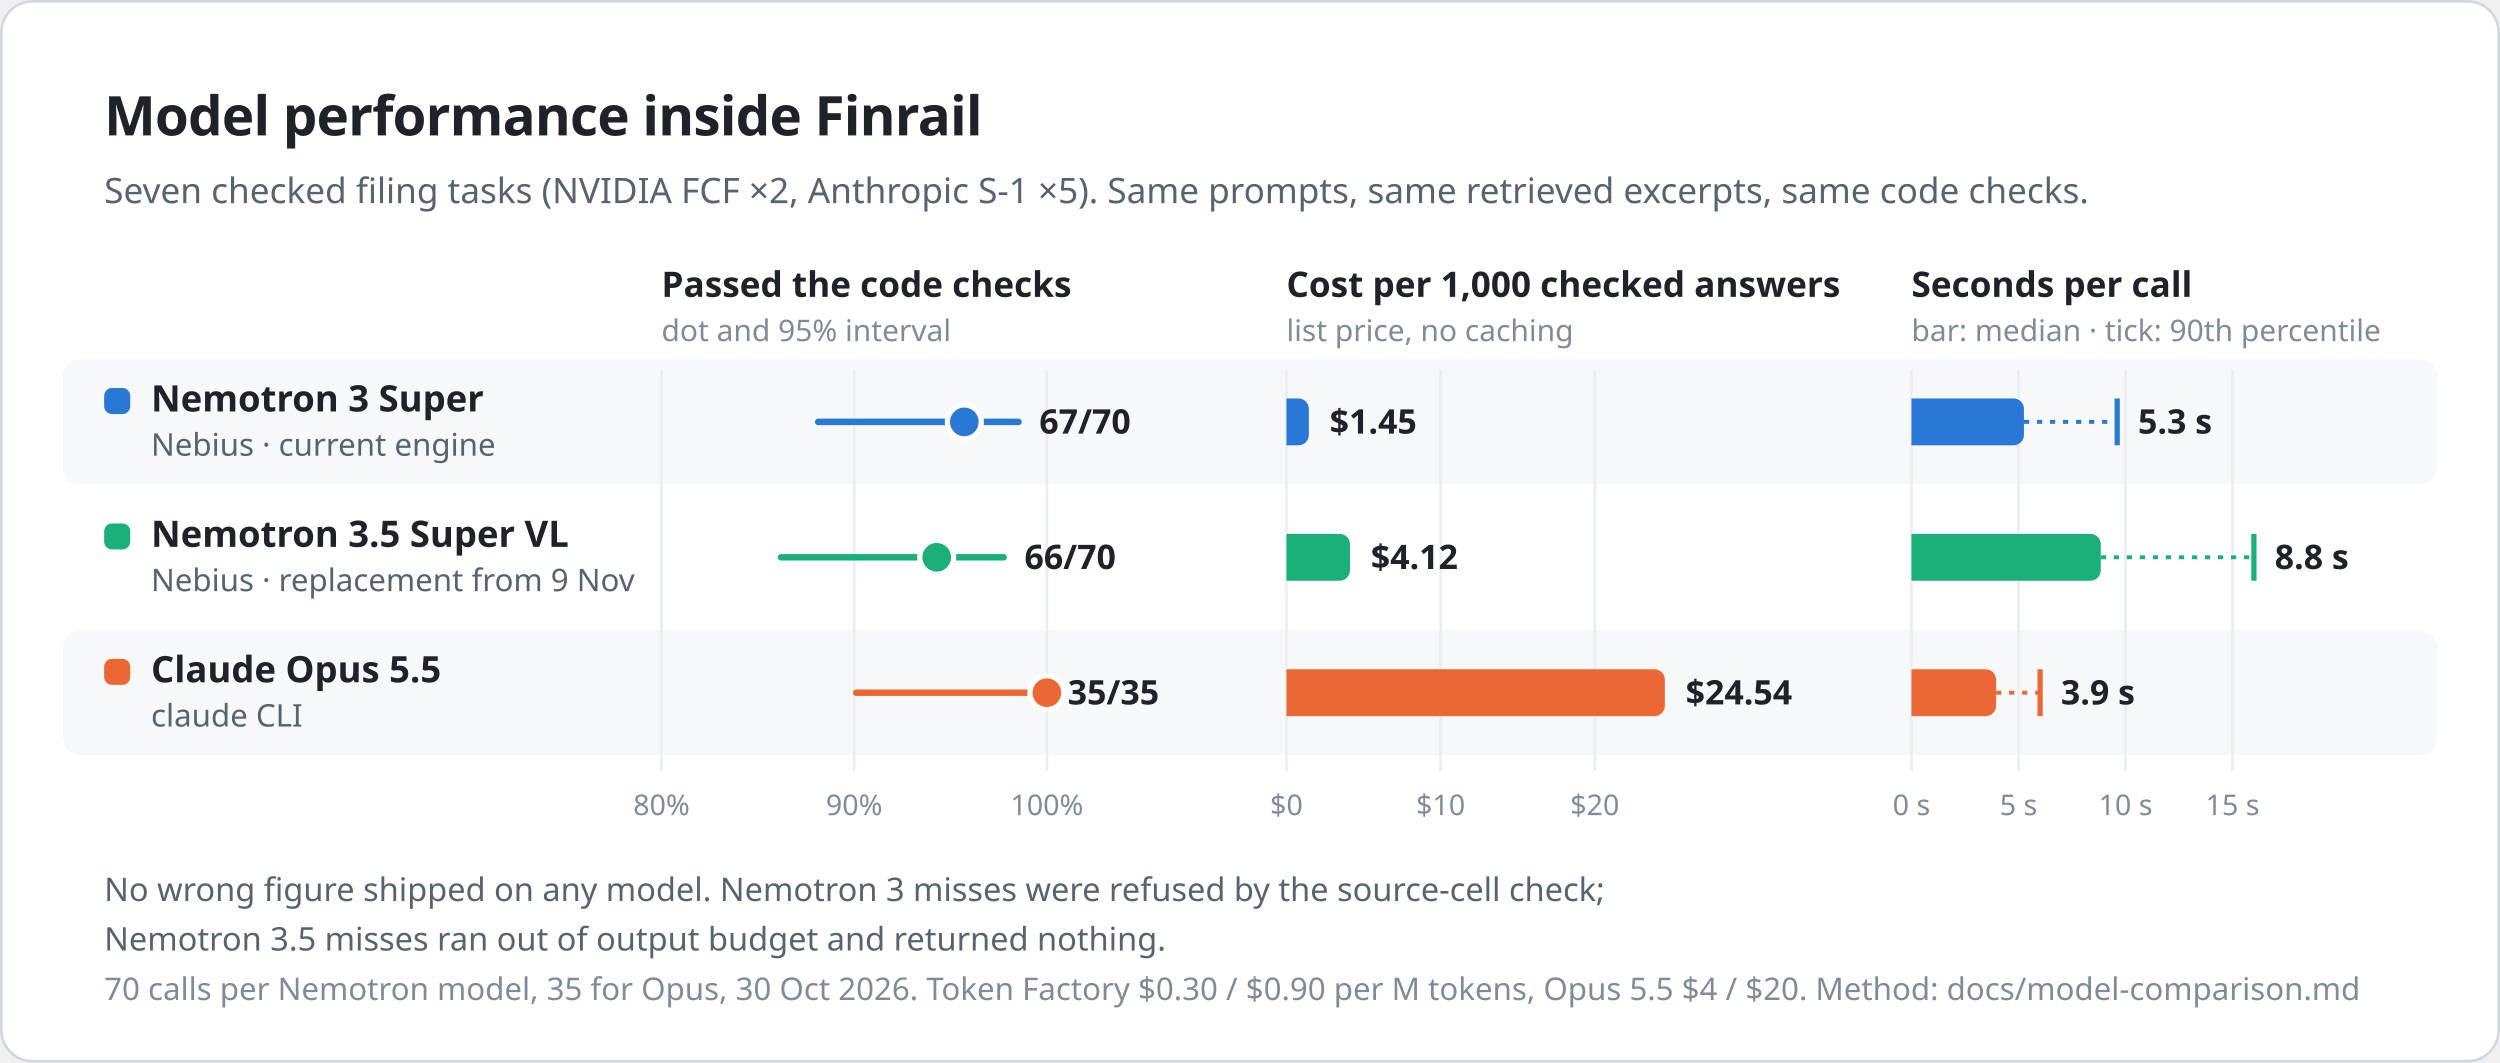
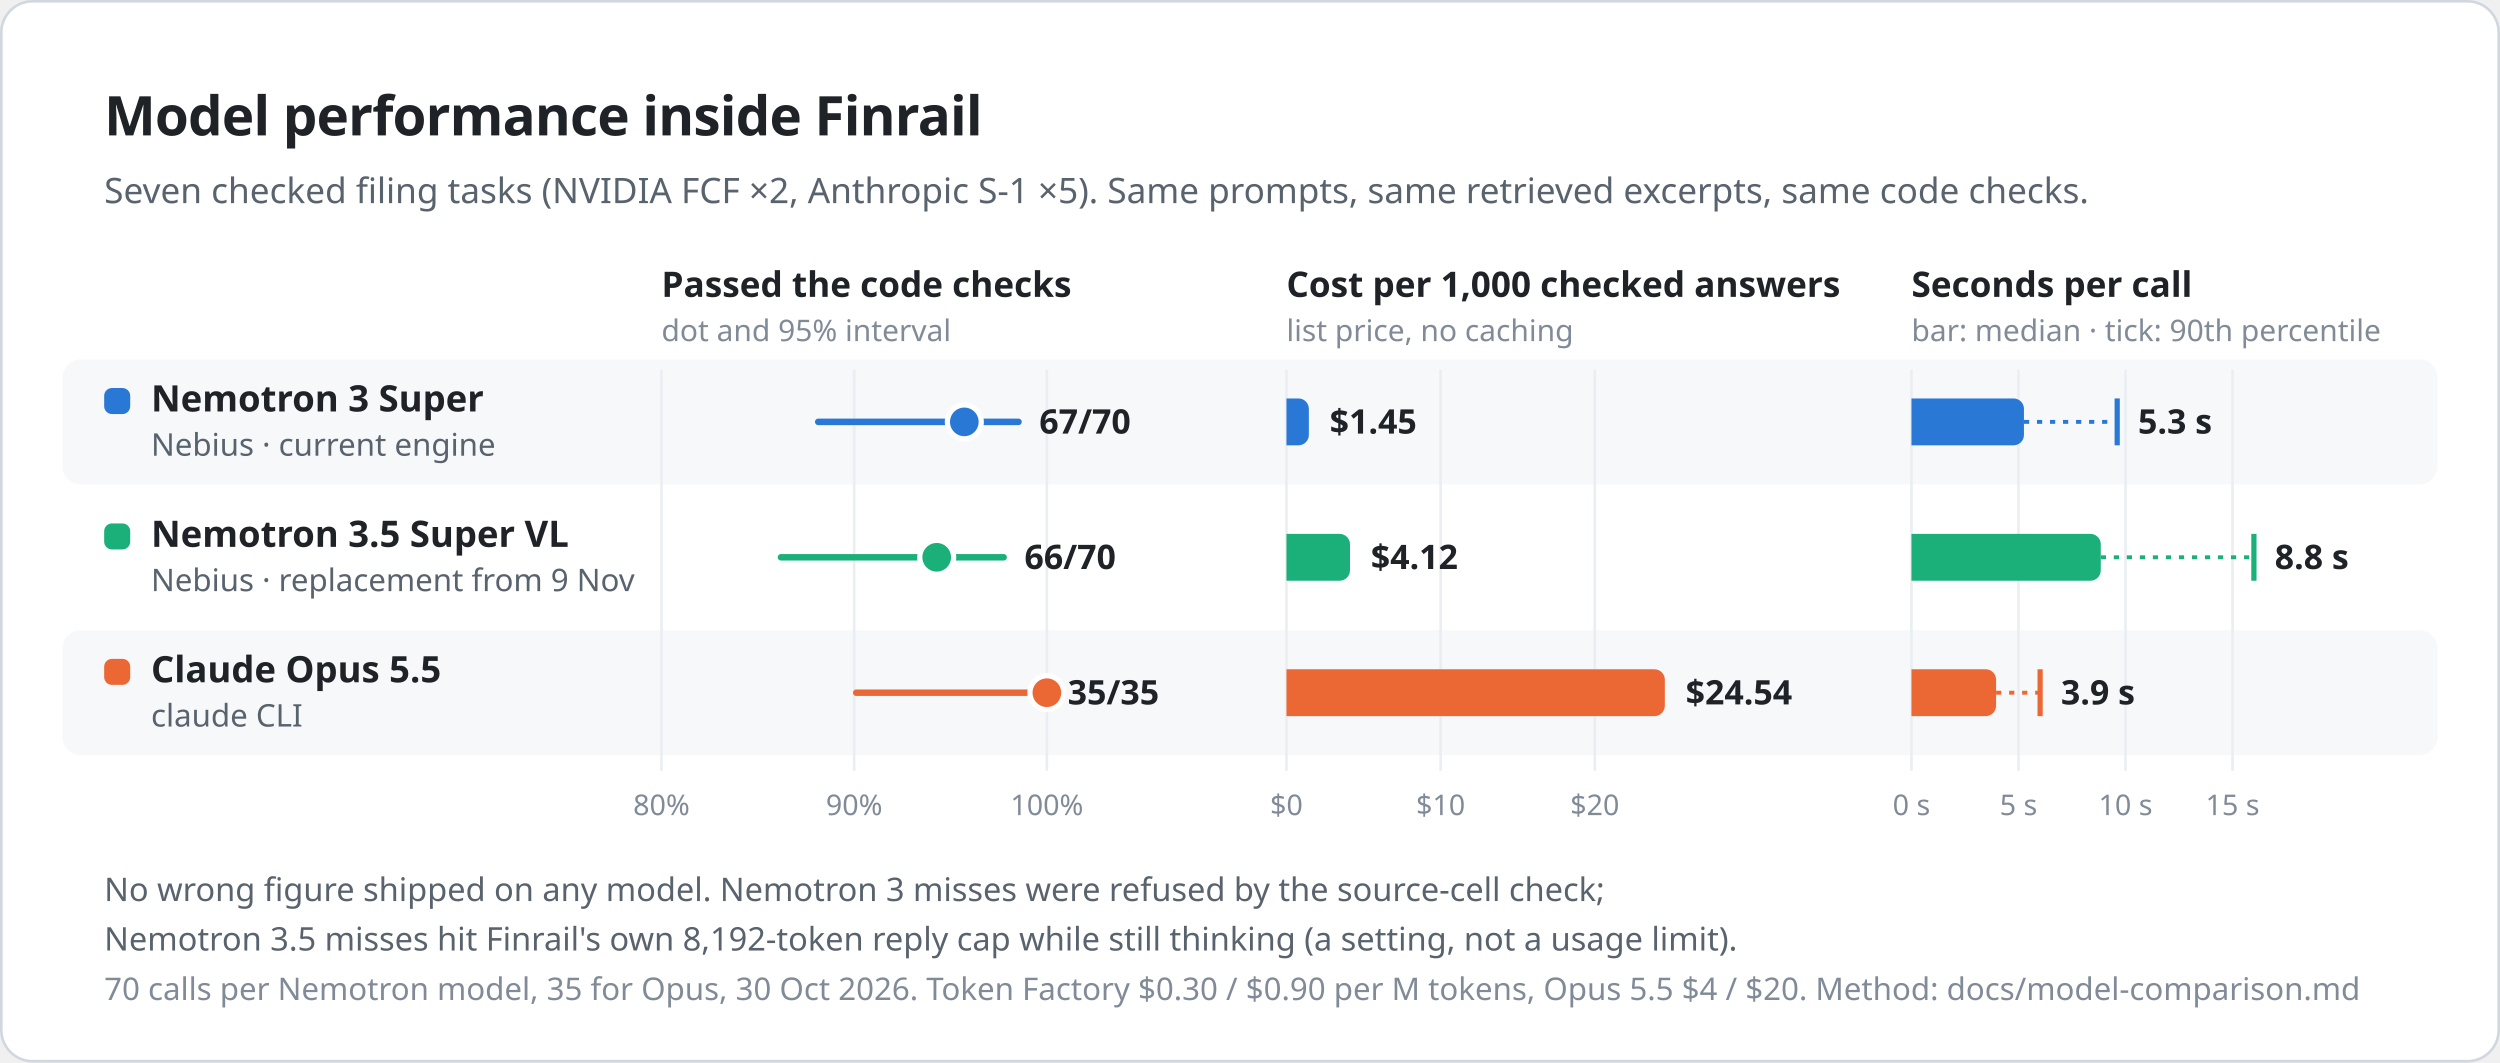
<svg xmlns="http://www.w3.org/2000/svg" width="960" height="408" viewBox="0 0 960 408" font-family="-apple-system, BlinkMacSystemFont, 'Segoe UI', 'Noto Sans', Helvetica, Arial, sans-serif" role="img" aria-labelledby="t d">
  <rect x="0.5" y="0.5" width="959" height="407" rx="12" fill="#ffffff" stroke="#d0d7de" />
  <text x="40" y="52" font-size="21" font-weight="650" fill="#1f2328" letter-spacing="-0.3">Model performance inside Finrail</text>
  <text x="40" y="78" font-size="13.5" fill="#59636e">Seven checked filing tasks (NVIDIA FCF ×2, Anthropic S-1 ×5). Same prompts, same retrieved excerpts, same code checks.</text>
  <rect x="24" y="138.0" width="912" height="48" rx="7" fill="#f6f8fa" />
  <rect x="40" y="149" width="10" height="10" rx="3" fill="#2a78d6" />
  <text x="58" y="158" font-size="14" font-weight="600" fill="#1f2328">Nemotron 3 Super</text>
  <text x="58" y="175" font-size="12" fill="#59636e">Nebius · current engine</text>
  <rect x="40" y="201" width="10" height="10" rx="3" fill="#1baf7a" />
  <text x="58" y="210" font-size="14" font-weight="600" fill="#1f2328">Nemotron 3.5 Super VL</text>
  <text x="58" y="227" font-size="12" fill="#59636e">Nebius · replacement from 9 Nov</text>
  <rect x="24" y="242.0" width="912" height="48" rx="7" fill="#f6f8fa" />
  <rect x="40" y="253" width="10" height="10" rx="3" fill="#eb6834" />
  <text x="58" y="262" font-size="14" font-weight="600" fill="#1f2328">Claude Opus 5.5</text>
  <text x="58" y="279" font-size="12" fill="#59636e">claude CLI</text>
  <text x="254" y="114" font-size="13.5" font-weight="650" fill="#1f2328">Passed the code checks</text>
  <text x="254" y="131" font-size="11.5" fill="#818b98">dot and 95% interval</text>
  <line x1="254.0" x2="254.0" y1="142" y2="296" stroke="#eaeef2" />
  <text x="254.0" y="313" font-size="11" fill="#818b98" text-anchor="middle">80%</text>
  <line x1="328.0" x2="328.0" y1="142" y2="296" stroke="#eaeef2" />
  <text x="328.0" y="313" font-size="11" fill="#818b98" text-anchor="middle">90%</text>
  <line x1="402.0" x2="402.0" y1="142" y2="296" stroke="#eaeef2" />
  <text x="402.0" y="313" font-size="11" fill="#818b98" text-anchor="middle">100%</text>
  <line x1="314.2" x2="391.1" y1="162" y2="162" stroke="#2a78d6" stroke-width="2.5" stroke-linecap="round" />
  <circle cx="370.3" cy="162" r="6.5" fill="#2a78d6" stroke="#ffffff" stroke-width="2" />
  <text x="399.1" y="166.5" font-size="13" font-weight="650" fill="#1f2328">67/70</text>
  <line x1="299.9" x2="385.4" y1="214" y2="214" stroke="#1baf7a" stroke-width="2.5" stroke-linecap="round" />
  <circle cx="359.7" cy="214" r="6.5" fill="#1baf7a" stroke="#ffffff" stroke-width="2" />
  <text x="393.4" y="218.5" font-size="13" font-weight="650" fill="#1f2328">66/70</text>
  <line x1="328.8" x2="402.0" y1="266" y2="266" stroke="#eb6834" stroke-width="2.5" stroke-linecap="round" />
  <circle cx="402.0" cy="266" r="6.5" fill="#eb6834" stroke="#ffffff" stroke-width="2" />
  <text x="410.0" y="270.5" font-size="13" font-weight="650" fill="#1f2328">35/35</text>
  <text x="494" y="114" font-size="13.5" font-weight="650" fill="#1f2328">Cost per 1,000 checked answers</text>
  <text x="494" y="131" font-size="11.5" fill="#818b98">list price, no caching</text>
  <line x1="494.0" x2="494.0" y1="142" y2="296" stroke="#eaeef2" />
  <text x="494.0" y="313" font-size="11" fill="#818b98" text-anchor="middle">$0</text>
  <line x1="553.2" x2="553.2" y1="142" y2="296" stroke="#eaeef2" />
  <text x="553.2" y="313" font-size="11" fill="#818b98" text-anchor="middle">$10</text>
  <line x1="612.4" x2="612.4" y1="142" y2="296" stroke="#eaeef2" />
  <text x="612.4" y="313" font-size="11" fill="#818b98" text-anchor="middle">$20</text>
  <path d="M494,153 h4.6 a4,4 0 0 1 4,4 v10 a4,4 0 0 1 -4,4 h-4.6 z" fill="#2a78d6" />
  <text x="510.6" y="166.5" font-size="13" font-weight="650" fill="#1f2328">$1.45</text>
  <path d="M494,205 h20.4 a4,4 0 0 1 4,4 v10 a4,4 0 0 1 -4,4 h-20.4 z" fill="#1baf7a" />
  <text x="526.4" y="218.5" font-size="13" font-weight="650" fill="#1f2328">$4.12</text>
  <path d="M494,257 h141.3 a4,4 0 0 1 4,4 v10 a4,4 0 0 1 -4,4 h-141.3 z" fill="#eb6834" />
  <text x="647.3" y="270.5" font-size="13" font-weight="650" fill="#1f2328">$24.54</text>
  <text x="734" y="114" font-size="13.5" font-weight="650" fill="#1f2328">Seconds per call</text>
  <text x="734" y="131" font-size="11.5" fill="#818b98">bar: median · tick: 90th percentile</text>
  <line x1="734.0" x2="734.0" y1="142" y2="296" stroke="#eaeef2" />
  <text x="734.0" y="313" font-size="11" fill="#818b98" text-anchor="middle">0 s</text>
  <line x1="775.1" x2="775.1" y1="142" y2="296" stroke="#eaeef2" />
  <text x="775.1" y="313" font-size="11" fill="#818b98" text-anchor="middle">5 s</text>
  <line x1="816.2" x2="816.2" y1="142" y2="296" stroke="#eaeef2" />
  <text x="816.2" y="313" font-size="11" fill="#818b98" text-anchor="middle">10 s</text>
  <line x1="857.3" x2="857.3" y1="142" y2="296" stroke="#eaeef2" />
  <text x="857.3" y="313" font-size="11" fill="#818b98" text-anchor="middle">15 s</text>
  <path d="M734,153 h39.2 a4,4 0 0 1 4,4 v10 a4,4 0 0 1 -4,4 h-39.2 z" fill="#2a78d6" />
  <line x1="813.0" x2="813.0" y1="153" y2="171" stroke="#2a78d6" stroke-width="2" />
  <line x1="777.2" x2="813.0" y1="162" y2="162" stroke="#2a78d6" stroke-width="1.5" stroke-dasharray="2 3" />
  <text x="821.0" y="166.5" font-size="13" font-weight="650" fill="#1f2328">5.3 s</text>
  <path d="M734,205 h68.7 a4,4 0 0 1 4,4 v10 a4,4 0 0 1 -4,4 h-68.7 z" fill="#1baf7a" />
  <line x1="865.5" x2="865.5" y1="205" y2="223" stroke="#1baf7a" stroke-width="2" />
  <line x1="806.7" x2="865.5" y1="214" y2="214" stroke="#1baf7a" stroke-width="1.5" stroke-dasharray="2 3" />
  <text x="873.5" y="218.5" font-size="13" font-weight="650" fill="#1f2328">8.8 s</text>
  <path d="M734,257 h28.5 a4,4 0 0 1 4,4 v10 a4,4 0 0 1 -4,4 h-28.5 z" fill="#eb6834" />
  <line x1="783.4" x2="783.4" y1="257" y2="275" stroke="#eb6834" stroke-width="2" />
  <line x1="766.5" x2="783.4" y1="266" y2="266" stroke="#eb6834" stroke-width="1.5" stroke-dasharray="2 3" />
  <text x="791.4" y="270.5" font-size="13" font-weight="650" fill="#1f2328">3.9 s</text>
  <text x="40" y="346" font-size="12.5" fill="#59636e">No wrong figure shipped on any model. Nemotron 3 misses were refused by the source-cell check;</text>
-   <text x="40" y="365" font-size="12.5" fill="#59636e">Nemotron 3.5 misses ran out of output budget and returned nothing.</text>
+   <text x="40" y="365" font-size="12.5" fill="#59636e">Nemotron 3.5 misses hit Finrail's own 8,192-token reply cap while still thinking (a setting, not a usage limit).</text>
  <text x="40" y="384" font-size="12" fill="#818b98">70 calls per Nemotron model, 35 for Opus, 30 Oct 2026. Token Factory $0.30 / $0.90 per M tokens, Opus 5.5 $4 / $20. Method: docs/model-comparison.md</text>
</svg>
